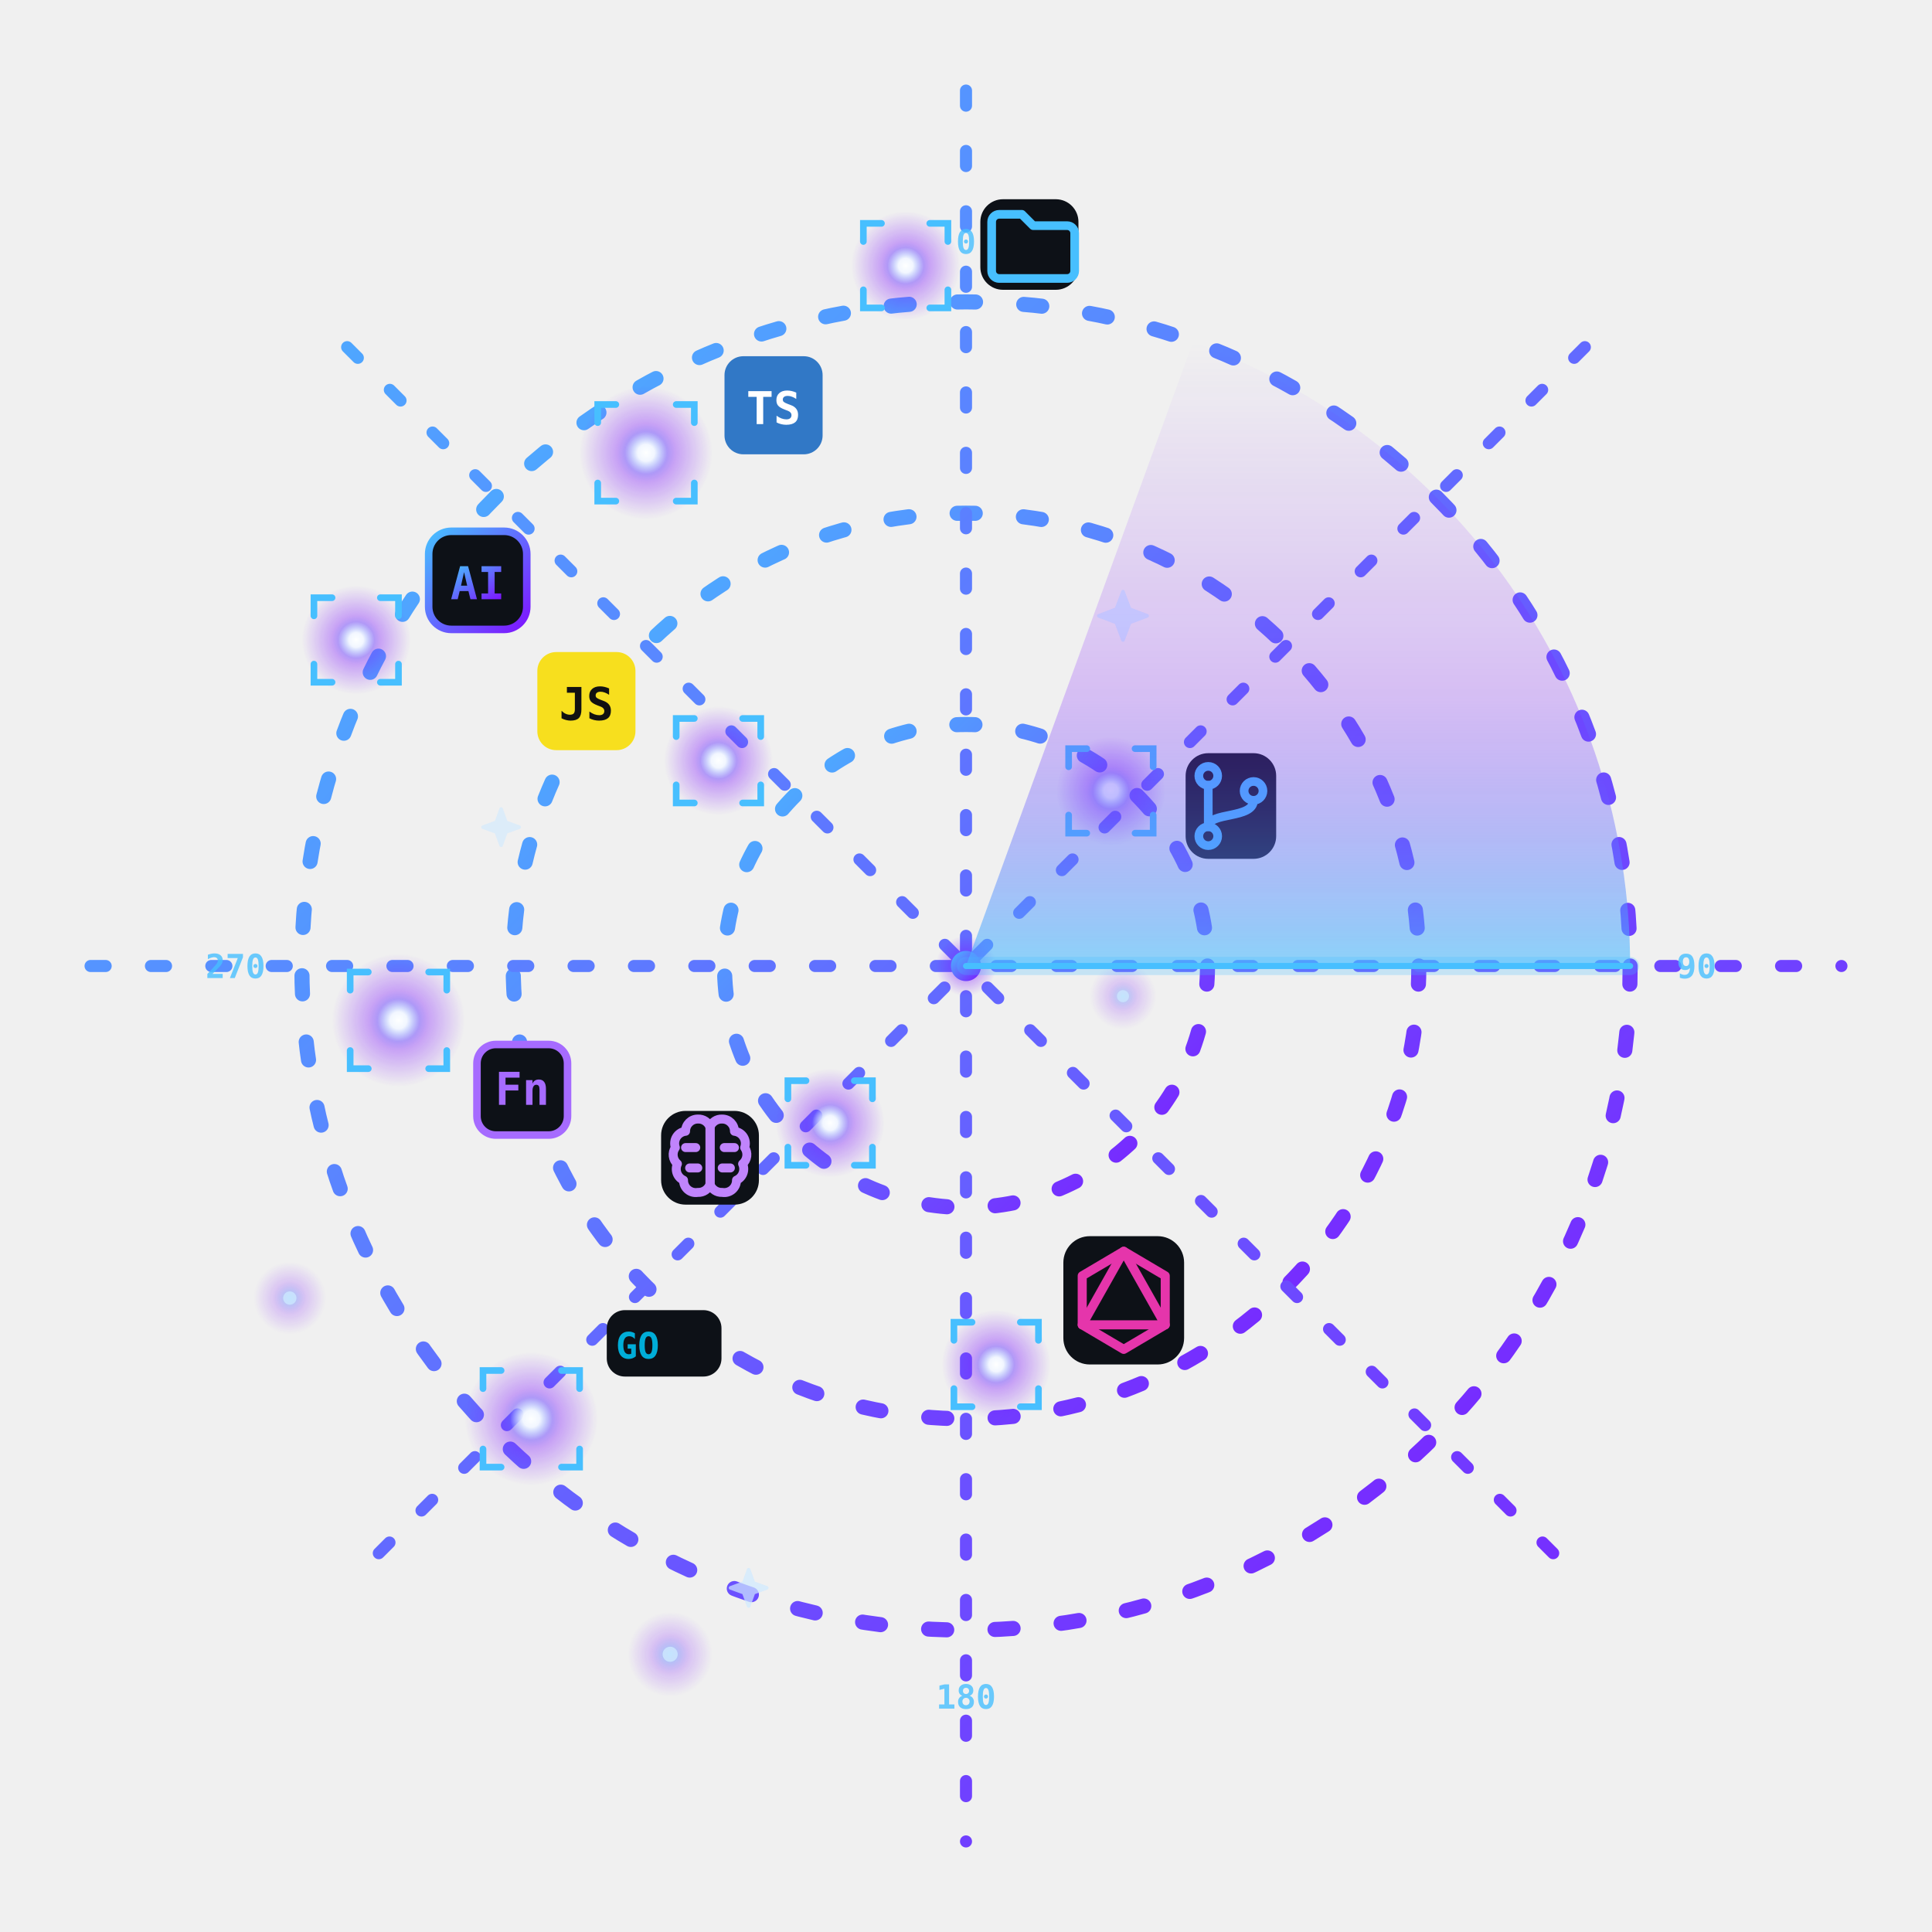
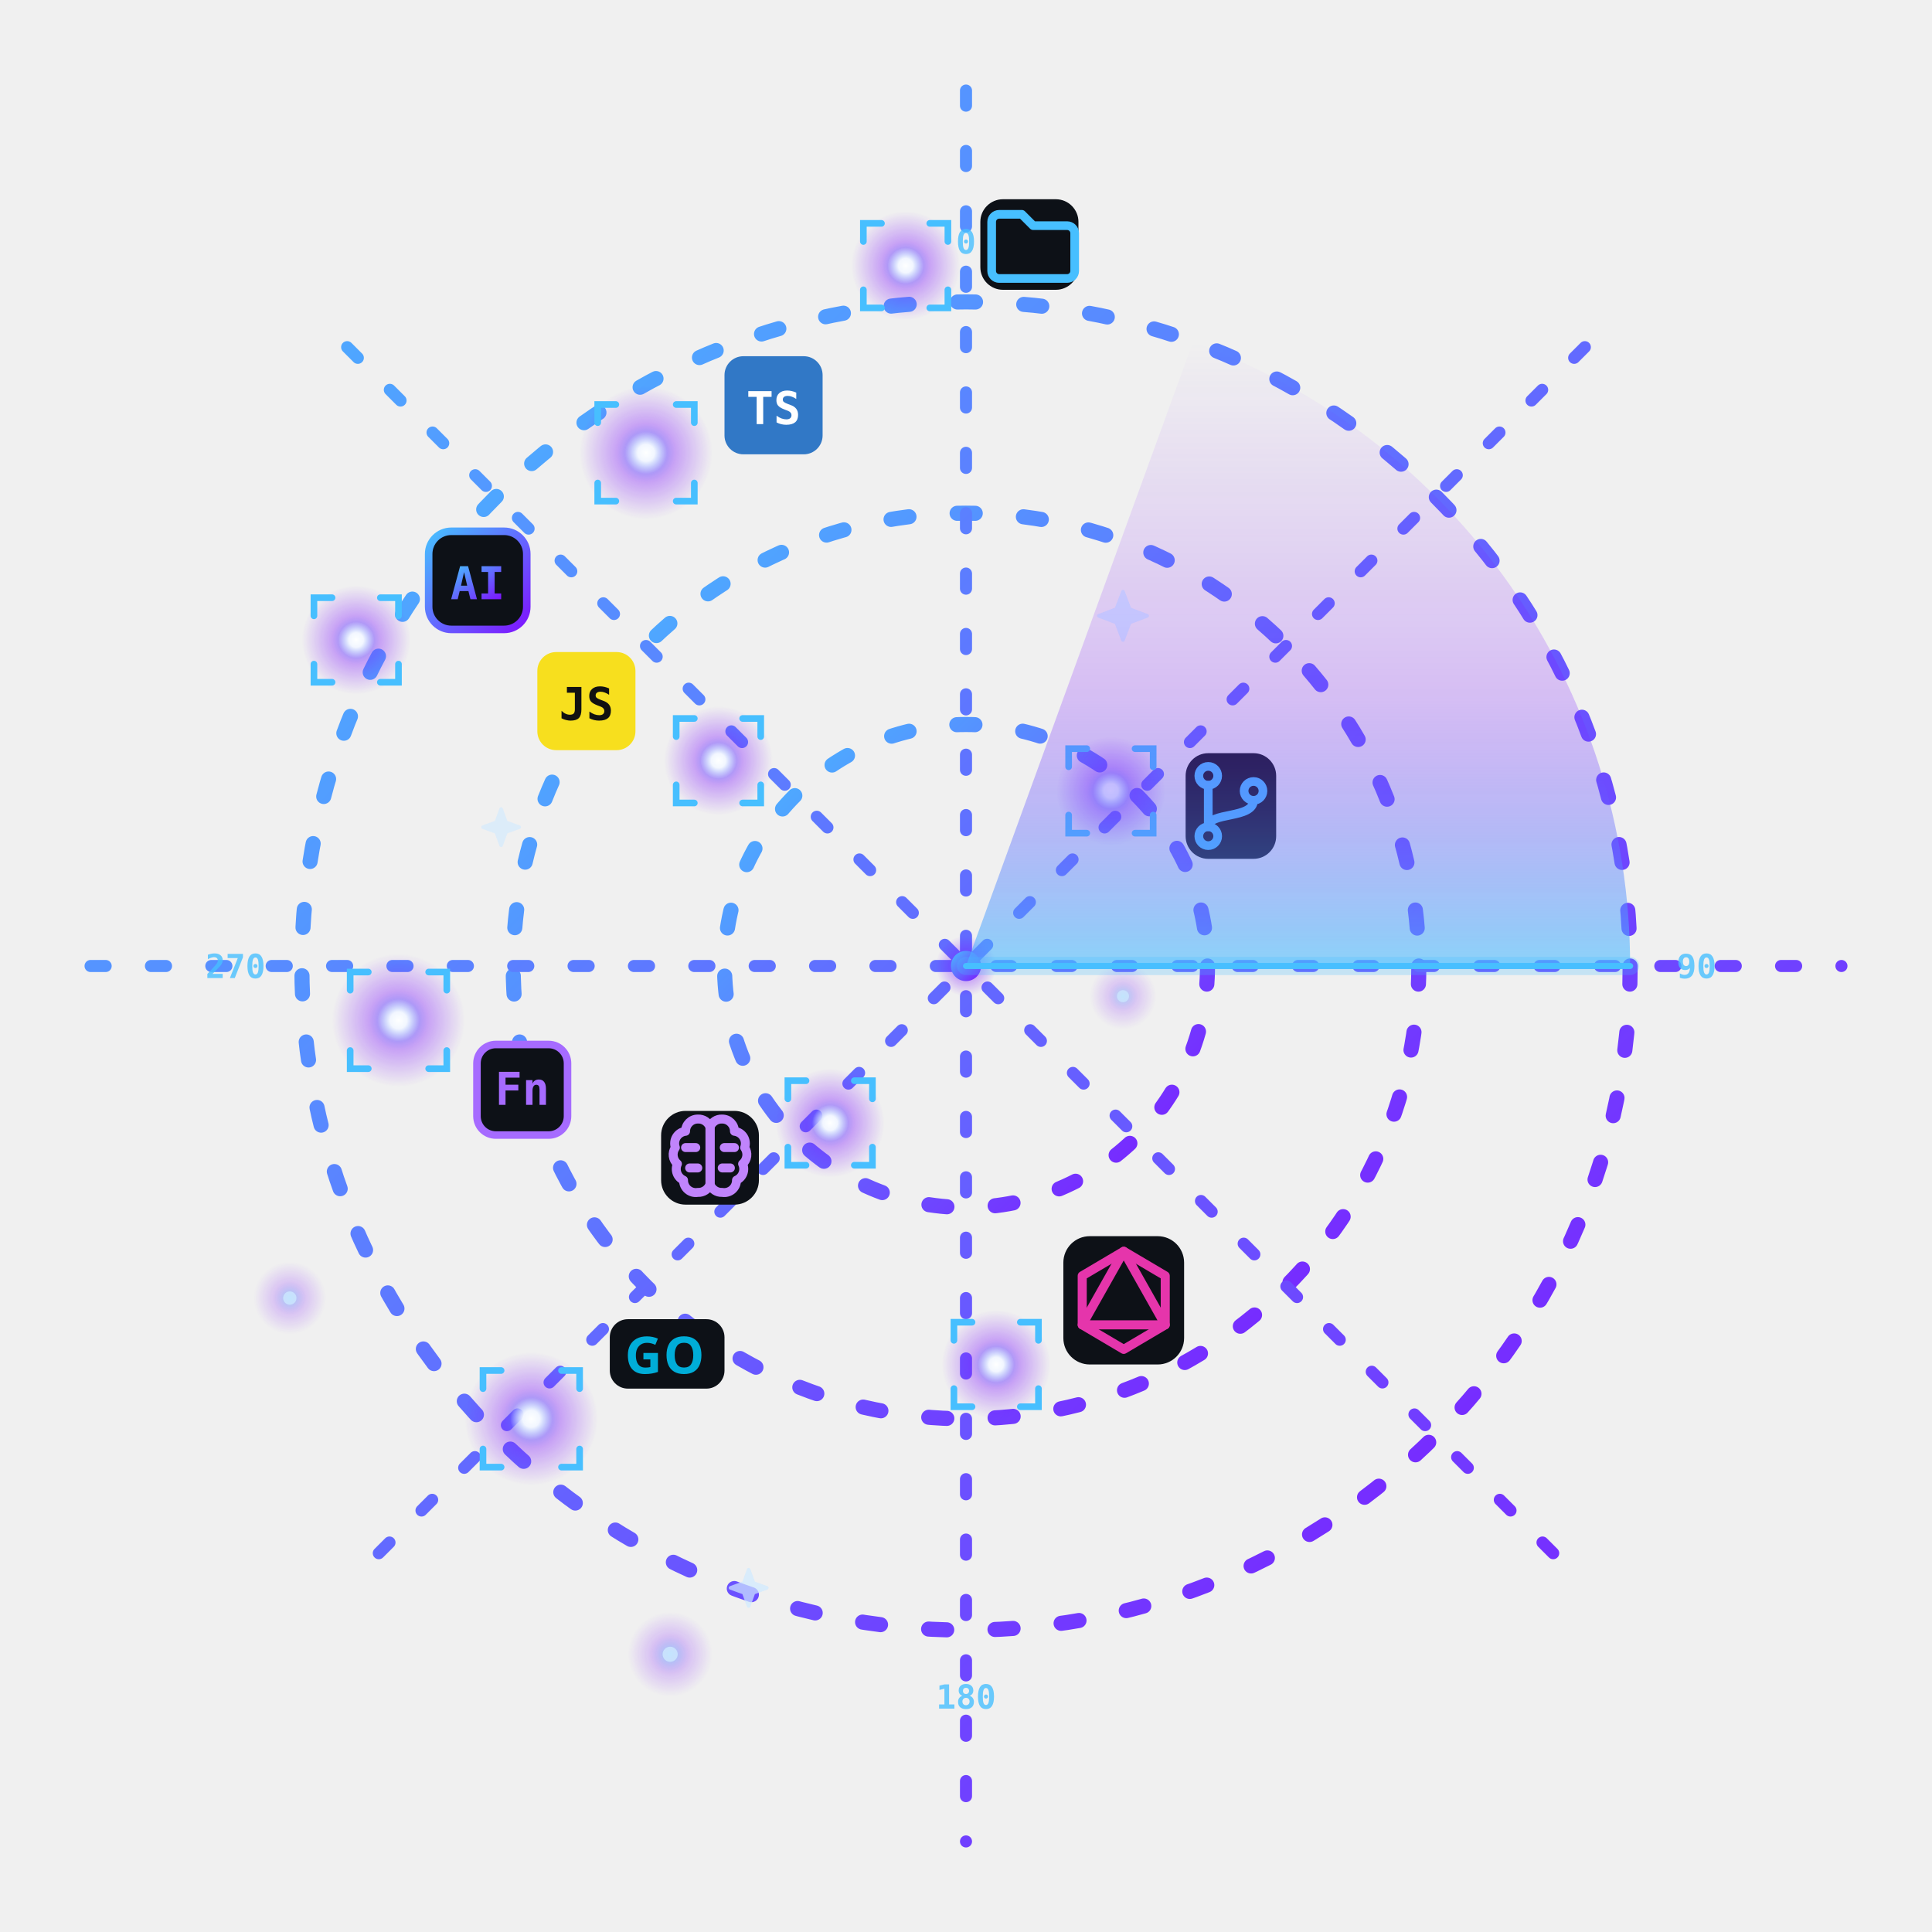
<svg xmlns="http://www.w3.org/2000/svg" viewBox="0 0 640 640" width="640" height="640" role="img" aria-label="Radar sweep discovering repositories">
  <defs>
    <linearGradient id="g-line" x1="0" y1="0" x2="1" y2="1">
      <stop offset="0" stop-color="#47bfff" />
      <stop offset="1" stop-color="#7e14ff" />
    </linearGradient>
    <linearGradient id="g-beam" x1="0" y1="0" x2="0" y2="1">
      <stop offset="0" stop-color="#7e14ff" stop-opacity="0" />
      <stop offset="0.55" stop-color="#7e14ff" stop-opacity="0.22" />
      <stop offset="1" stop-color="#47bfff" stop-opacity="0.6" />
    </linearGradient>
    <radialGradient id="g-blip" cx="0.5" cy="0.5" r="0.5">
      <stop offset="0" stop-color="#47bfff" stop-opacity="0.9" />
      <stop offset="0.45" stop-color="#7e14ff" stop-opacity="0.35" />
      <stop offset="1" stop-color="#7e14ff" stop-opacity="0" />
    </radialGradient>
    <radialGradient id="g-dot" cx="0.5" cy="0.5" r="0.5">
      <stop offset="0" stop-color="#ffffff" />
      <stop offset="0.4" stop-color="#ffffff" stop-opacity="0.9" />
      <stop offset="1" stop-color="#ffffff" stop-opacity="0" />
    </radialGradient>
    <clipPath id="disc">
      <circle cx="320" cy="320" r="290" />
    </clipPath>
    <style>
      .ring { fill: none; stroke: url(#g-line); stroke-width: 5; stroke-dasharray: 6 16; stroke-linecap: round; }
      .axis { stroke: url(#g-line); stroke-width: 4; stroke-dasharray: 5 15; stroke-linecap: round; }
      .tick { font: 600 11px ui-monospace, SFMono-Regular, Menlo, monospace; fill: #47bfff; opacity: 0.8; }
      .label { font: 700 12px ui-monospace, SFMono-Regular, Menlo, monospace; }
      .bracket { fill: none; stroke: #47bfff; stroke-width: 2.2; stroke-linecap: round; }
      @media (prefers-reduced-motion: reduce) { .sweep { animation: none; } }
    </style>
  </defs>
  <g>
    <circle class="ring" cx="320" cy="320" r="220" />
    <circle class="ring" cx="320" cy="320" r="150" />
    <circle class="ring" cx="320" cy="320" r="80" />
    <path class="axis" d="M320 30V610M30 320H610M115 115l410 410M525 115 115 525" />
  </g>
  <g class="tick" text-anchor="middle">
    <text x="320" y="84">0</text>
    <text x="562" y="324">90</text>
    <text x="320" y="566">180</text>
    <text x="78" y="324">270</text>
  </g>
  <circle cx="320" cy="320" r="10" fill="url(#g-blip)" />
  <circle cx="320" cy="320" r="5" fill="url(#g-line)" />
  <g id="blips">
    <g transform="translate(275 372)">
      <circle r="18" fill="url(#g-blip)" />
      <circle r="6" fill="url(#g-dot)" />
      <path class="bracket" d="M-14 -8v-6h6M8 -14h6v6M14 8v6h-6M-8 14h-6v-6" />
      <g transform="translate(-56 -4) scale(1.35)" fill="none" stroke="#c084fc" stroke-width="2.2" stroke-linecap="round" stroke-linejoin="round">
        <rect x="0" y="0" width="24" height="23" rx="6" fill="#0d1117" stroke="none" />
        <path d="M12 4a3 3 0 0 0-3-2 3 3 0 0 0-3 3 3 3 0 0 0-2.5 4A3 3 0 0 0 4 13a3 3 0 0 0 1.5 4A3 3 0 0 0 9 20a3 3 0 0 0 3-2z" />
        <path d="M12 4a3 3 0 0 1 3-2 3 3 0 0 1 3 3 3 3 0 0 1 2.5 4A3 3 0 0 1 20 13a3 3 0 0 1-1.5 4A3 3 0 0 1 15 20a3 3 0 0 1-3-2z" />
        <path d="M12 4v14M6 9h2.5M15.5 9H18M7 14h2M15 14h2" />
      </g>
    </g>
    <g transform="translate(368 262)">
      <circle r="18" fill="url(#g-blip)" />
      <circle r="6" fill="url(#g-dot)" />
      <path class="bracket" d="M-14 -8v-6h6M8 -14h6v6M14 8v6h-6M-8 14h-6v-6" />
      <g transform="translate(26 -10) scale(1.25)" fill="none" stroke="#47bfff" stroke-width="2.3" stroke-linecap="round">
        <rect x="-1" y="-2" width="24" height="28" rx="6" fill="#0d1117" stroke="none" />
        <circle cx="5" cy="4" r="2.5" />
        <circle cx="5" cy="20" r="2.5" />
        <circle cx="17" cy="8" r="2.5" />
        <path d="M5 6.5v11M17 10.5c0 5-12 3-12 7" />
      </g>
    </g>
    <g transform="translate(238 252)">
      <circle r="18" fill="url(#g-blip)" />
      <circle r="6" fill="url(#g-dot)" />
      <path class="bracket" d="M-14 -8v-6h6M8 -14h6v6M14 8v6h-6M-8 14h-6v-6" />
      <g transform="translate(-60 -36) scale(1.25)">
        <rect width="26" height="26" rx="5" fill="#f7df1e" />
        <text class="label" x="13.0" y="18.0" text-anchor="middle" fill="#111">JS</text>
      </g>
    </g>
    <g transform="translate(330 452)">
      <circle r="18" fill="url(#g-blip)" />
      <circle r="6" fill="url(#g-dot)" />
      <path class="bracket" d="M-14 -8v-6h6M8 -14h6v6M14 8v6h-6M-8 14h-6v-6" />
      <g transform="translate(26 -40) scale(1.25)" fill="none" stroke="#e535ab" stroke-width="2.4" stroke-linejoin="round">
        <rect x="-3" y="-2" width="32" height="34" rx="7" fill="#0d1117" stroke="none" />
        <path d="M13 2l11 6.5v13L13 28 2 21.5v-13z" />
        <path d="M13 2l11 19.5H2z" />
      </g>
    </g>
    <g transform="translate(214 150)">
      <circle r="22" fill="url(#g-blip)" />
      <circle r="7" fill="url(#g-dot)" />
      <path class="bracket" d="M-16 -10v-6h6M10 -16h6v6M16 10v6h-6M-10 16h-6v-6" />
      <g transform="translate(26 -32) scale(1.25)">
        <rect width="26" height="26" rx="5" fill="#3178c6" />
        <text class="label" x="13.0" y="18.0" text-anchor="middle" fill="#fff">TS</text>
      </g>
    </g>
    <g transform="translate(132 338)">
      <circle r="22" fill="url(#g-blip)" />
      <circle r="7" fill="url(#g-dot)" />
      <path class="bracket" d="M-16 -10v-6h6M10 -16h6v6M16 10v6h-6M-10 16h-6v-6" />
      <g transform="translate(26 8) scale(1.25)">
        <rect width="24" height="24" rx="5" fill="#0d1117" stroke="#a66bff" stroke-width="2" />
        <text class="label" x="12" y="16" text-anchor="middle" fill="#a66bff" font-size="11">Fn</text>
      </g>
    </g>
    <g transform="translate(176 470)">
      <circle r="22" fill="url(#g-blip)" />
      <circle r="7" fill="url(#g-dot)" />
      <path class="bracket" d="M-16 -10v-6h6M10 -16h6v6M16 10v6h-6M-10 16h-6v-6" />
-       <rect x="25" y="-36" width="38" height="22" rx="6" fill="#0d1117" />
-       <text class="label" x="28" y="-20" fill="#00add8" font-size="18" font-style="italic">GO</text>
+       <rect x="26" y="-33" width="38" height="23" rx="6" fill="#0d1117" />
+       <text x="31" y="-15" fill="#00add8" style="font: 900 17px ui-rounded, 'SF Pro Rounded', 'Arial Rounded MT Bold', 'Hiragino Maru Gothic ProN', 'Varela Round', sans-serif; letter-spacing: 0.5px">GO</text>
    </g>
    <g transform="translate(118 212)">
      <circle r="18" fill="url(#g-blip)" />
      <circle r="6" fill="url(#g-dot)" />
      <path class="bracket" d="M-14 -8v-6h6M8 -14h6v6M14 8v6h-6M-8 14h-6v-6" />
      <g transform="translate(24 -36) scale(1.25)">
        <rect width="26" height="26" rx="6" fill="#0d1117" stroke="url(#g-line)" stroke-width="2" />
        <text class="label" x="13" y="18" text-anchor="middle" fill="url(#g-line)">AI</text>
      </g>
    </g>
    <g transform="translate(300 88)">
      <circle r="18" fill="url(#g-blip)" />
      <circle r="6" fill="url(#g-dot)" />
      <path class="bracket" d="M-14 -8v-6h6M8 -14h6v6M14 8v6h-6M-8 14h-6v-6" />
      <g transform="translate(26 -22) scale(1.25)" fill="none" stroke="#47bfff" stroke-width="2.3" stroke-linejoin="round">
        <rect x="-1" y="0" width="26" height="24" rx="6" fill="#0d1117" stroke="none" />
        <path d="M2 6a2 2 0 0 1 2-2h6l3 3h9a2 2 0 0 1 2 2v10a2 2 0 0 1-2 2H4a2 2 0 0 1-2-2z" />
      </g>
    </g>
    <g fill="#cfe9ff" stroke="#cfe9ff" stroke-width="1.2" stroke-linejoin="round">
      <path d="M372 196l2.2 5.8 5.8 2.2-5.8 2.2-2.2 5.8-2.2-5.8-5.8-2.2 5.8-2.2z" opacity="0.9" />
      <path d="M248 520l1.6 4.4 4.4 1.6-4.4 1.6-1.6 4.4-1.6-4.4-4.4-1.6 4.4-1.6z" opacity="0.7" />
      <path d="M166 268l1.6 4.4 4.4 1.6-4.4 1.6-1.6 4.4-1.6-4.4-4.4-1.6 4.4-1.6z" opacity="0.6" />
    </g>
    <circle cx="222" cy="548" r="14" fill="url(#g-blip)" opacity="0.6" />
    <circle cx="222" cy="548" r="2.5" fill="#cfe9ff" opacity="0.8" />
    <circle cx="372" cy="330" r="11" fill="url(#g-blip)" opacity="0.5" />
    <circle cx="372" cy="330" r="2" fill="#cfe9ff" opacity="0.7" />
    <circle cx="96" cy="430" r="12" fill="url(#g-blip)" opacity="0.55" />
    <circle cx="96" cy="430" r="2.2" fill="#cfe9ff" opacity="0.75" />
  </g>
  <g class="sweep" clip-path="url(#disc)">
    <g transform="translate(320 320)">
      <animateTransform attributeName="transform" type="rotate" from="0 0 0" to="225 0 0" dur="4.4s" repeatCount="1" fill="freeze" additive="sum" />
      <path d="M0 0 L220 0 A220 220 0 0 0 75.2 -206.7 Z" fill="url(#g-beam)" />
      <line x1="0" y1="0" x2="220" y2="0" stroke="#47bfff" stroke-width="6" stroke-opacity="0.25" stroke-linecap="round" />
      <line x1="0" y1="0" x2="220" y2="0" stroke="#47bfff" stroke-width="2" stroke-linecap="round" />
    </g>
  </g>
</svg>
